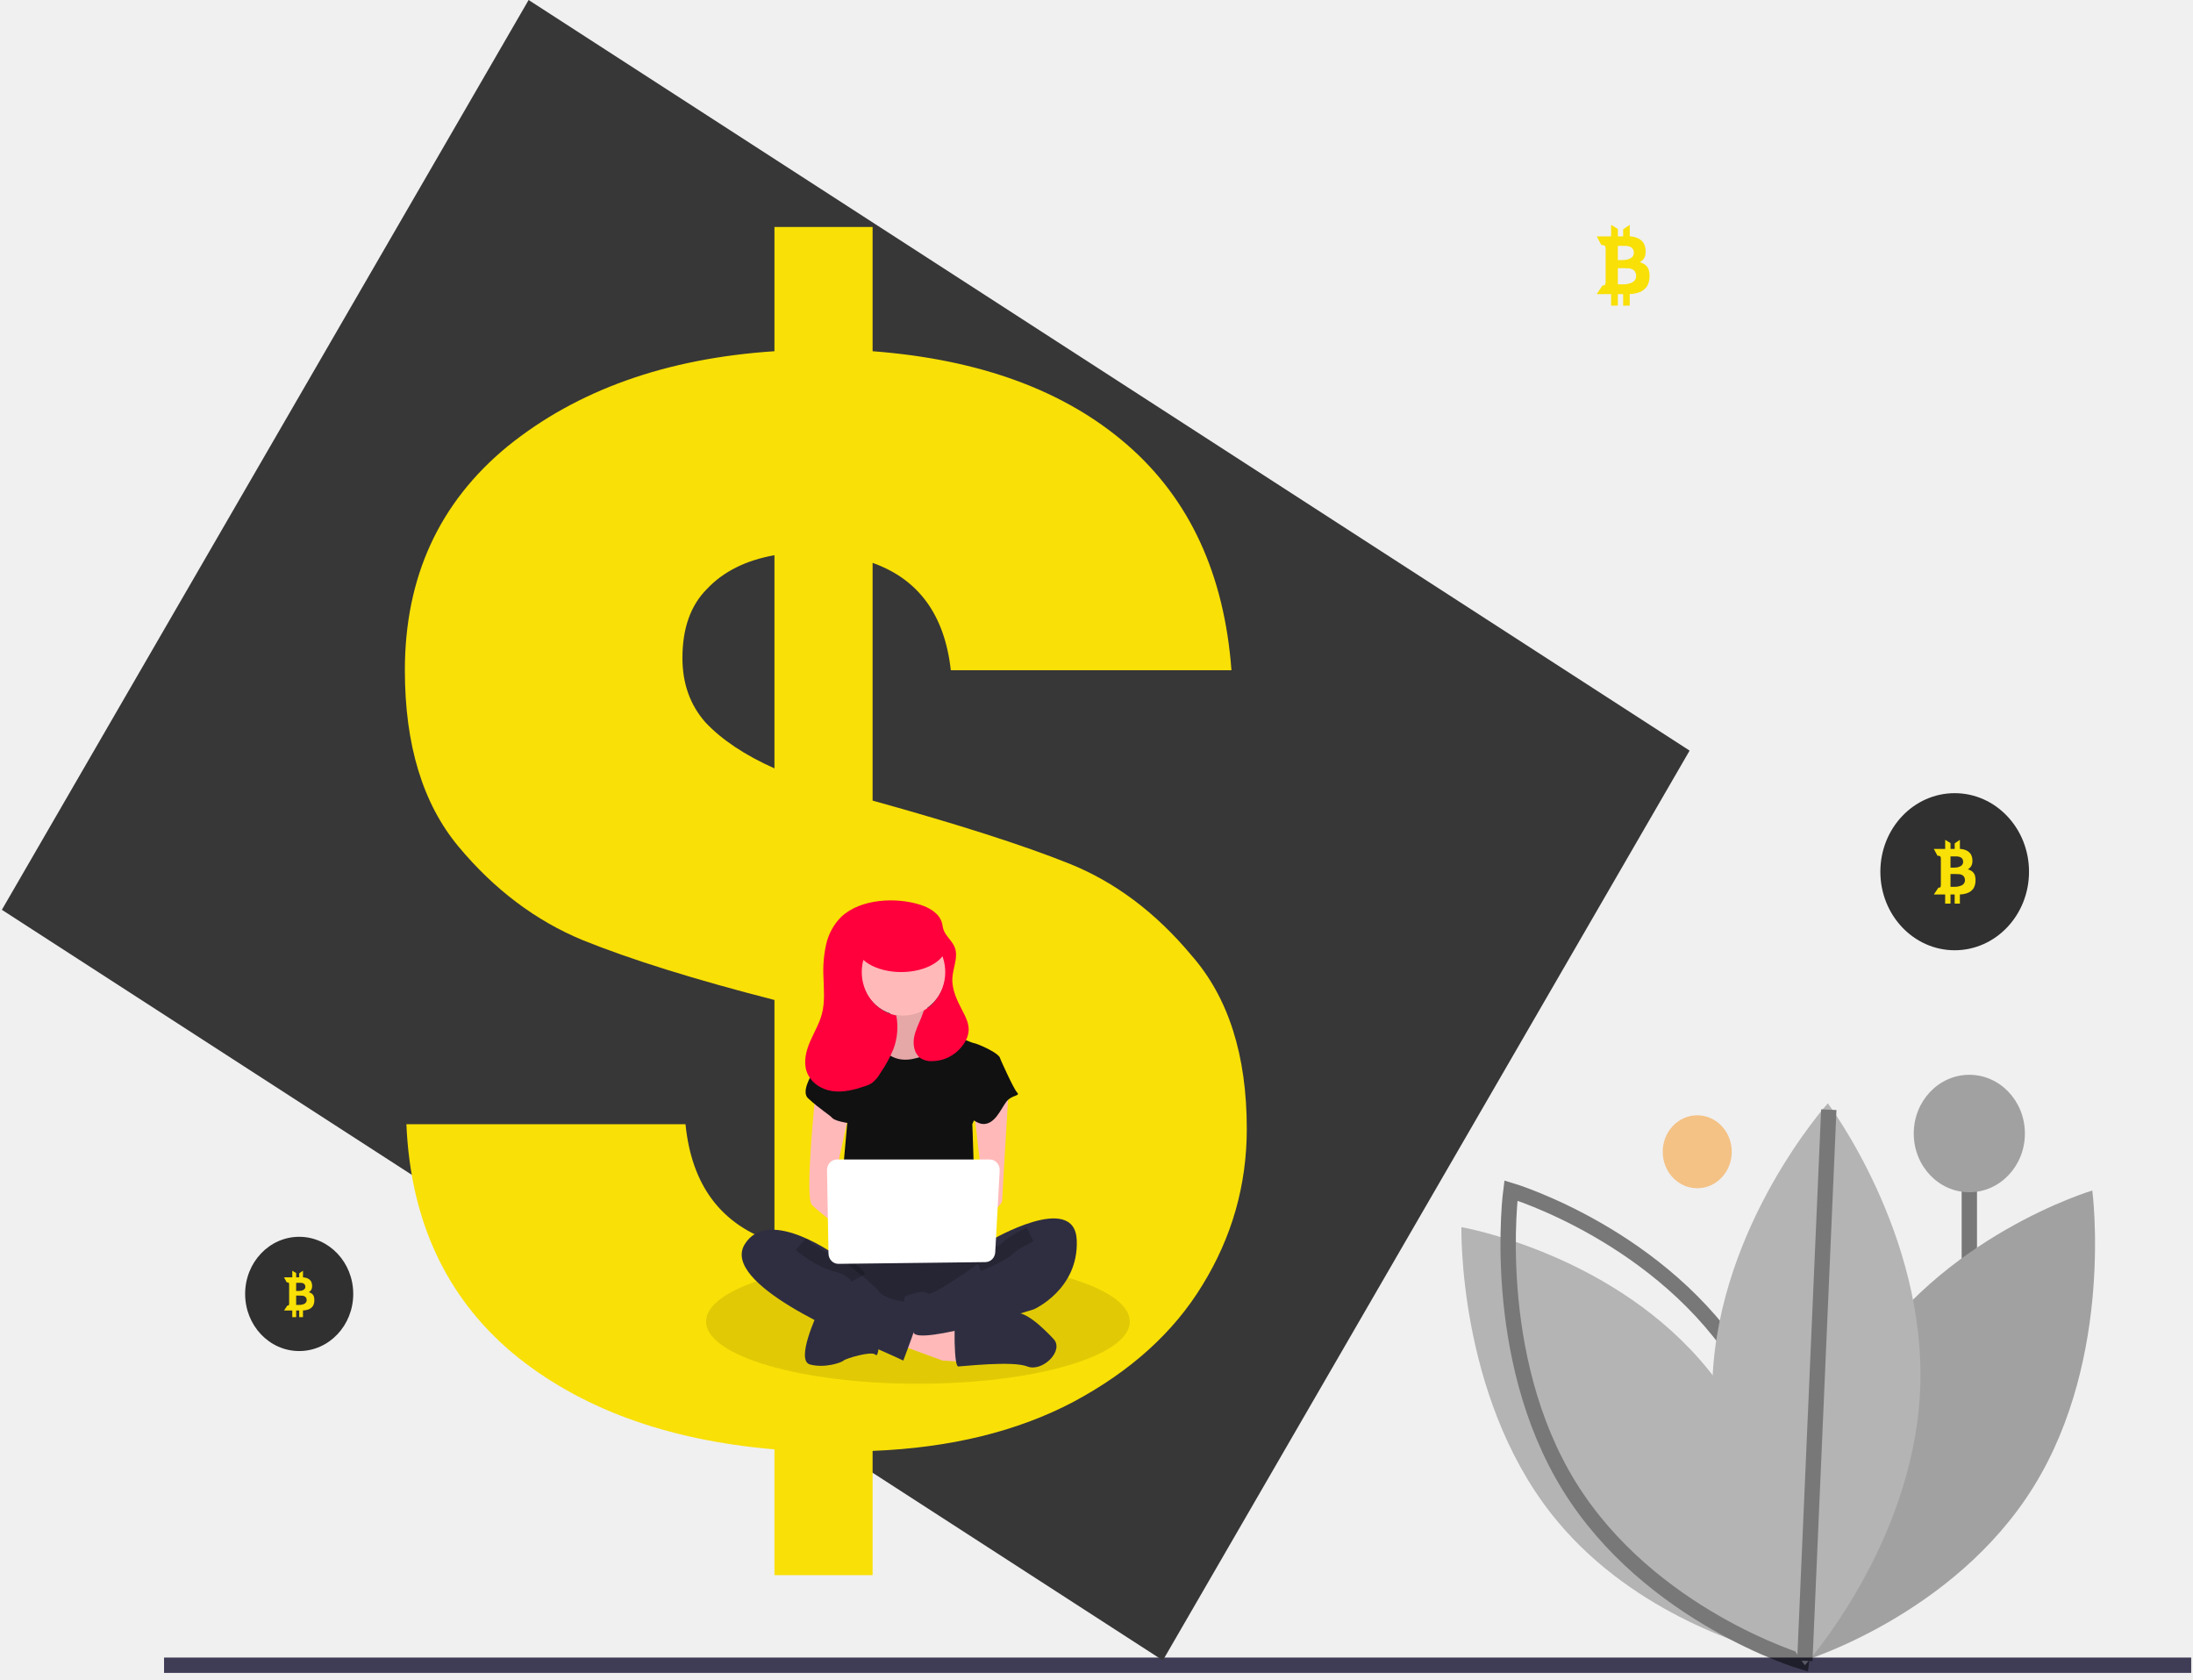
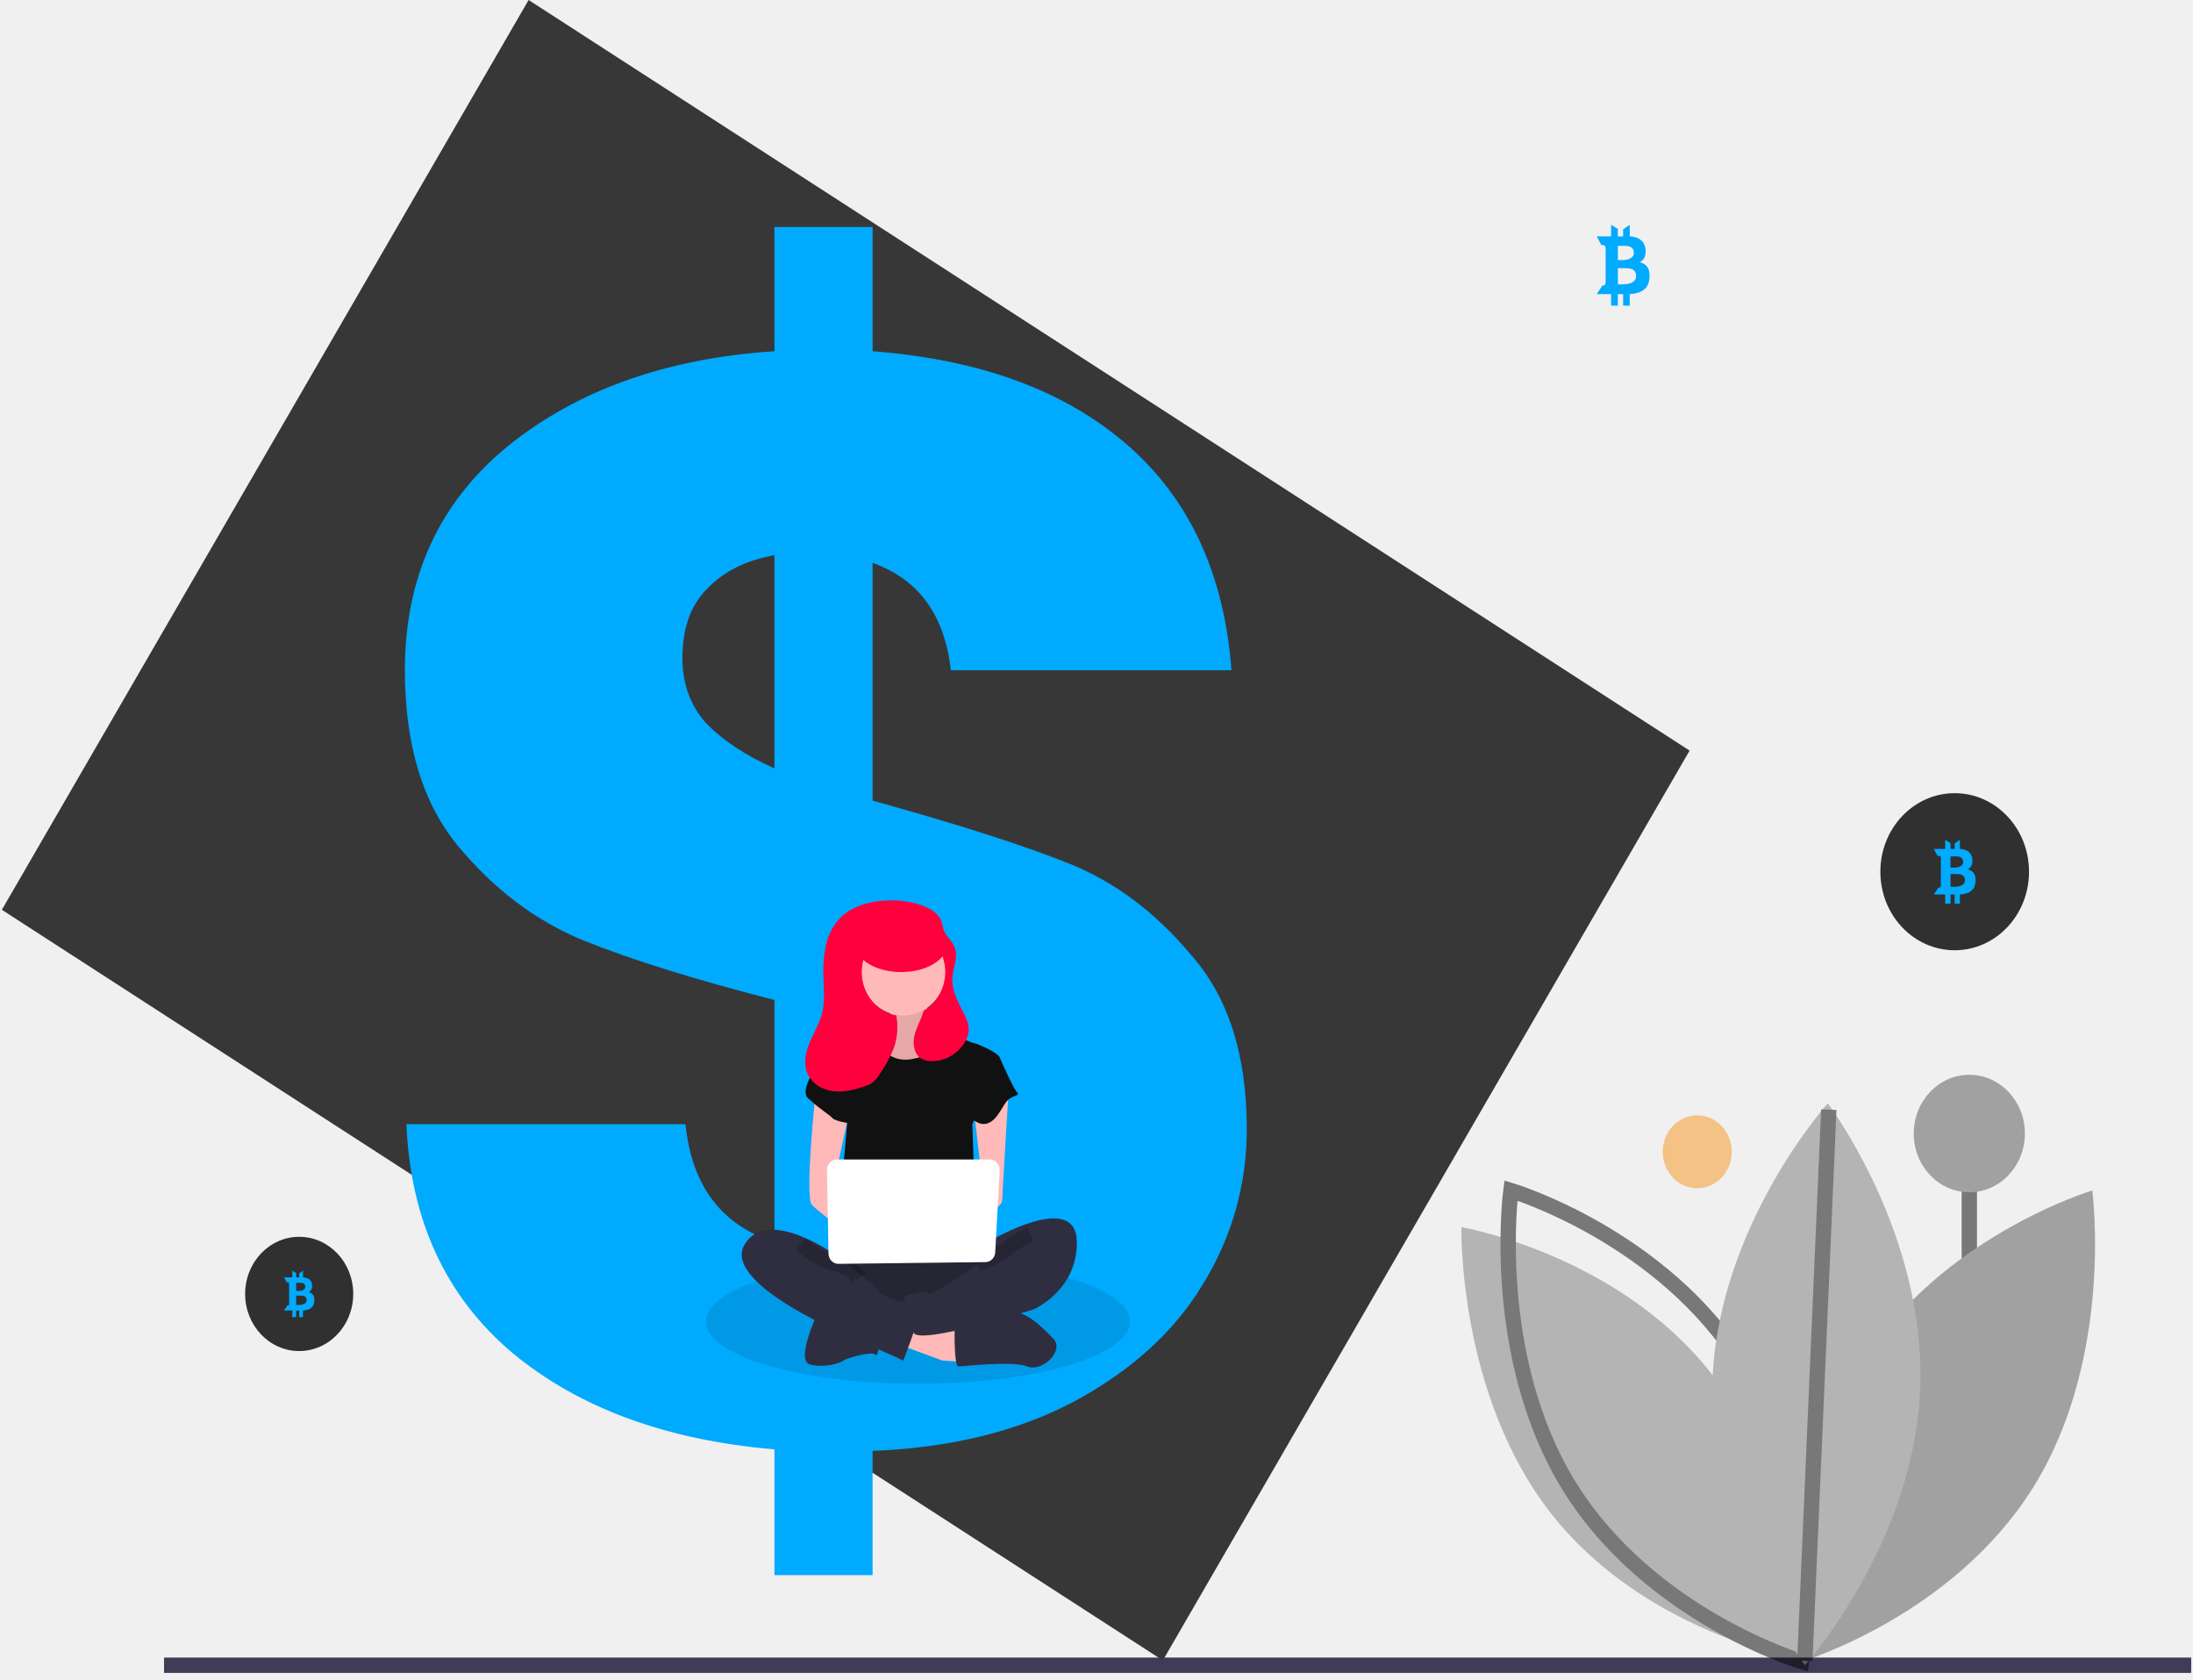
<svg xmlns="http://www.w3.org/2000/svg" width="286" height="219" viewBox="0 0 286 219" fill="none">
  <path opacity="0.1" d="M211.683 47.564C218.465 47.564 223.963 41.755 223.963 34.588C223.963 27.422 218.465 21.613 211.683 21.613C204.9 21.613 199.402 27.422 199.402 34.588C199.402 41.755 204.9 47.564 211.683 47.564Z" fill="#F2F2F2" />
-   <path d="M215.004 35.134C214.888 34.83 214.674 34.58 214.4 34.426C214.229 34.32 214.045 34.241 213.853 34.191C213.983 34.125 214.101 34.037 214.204 33.932C214.357 33.781 214.473 33.593 214.54 33.383C214.602 33.169 214.628 32.944 214.615 32.72C214.614 32.347 214.516 31.983 214.331 31.666C214.125 31.376 213.844 31.155 213.522 31.03C213.209 30.902 212.878 30.831 212.543 30.821V29.317L211.683 29.905V30.823H210.994V29.858L210.112 29.317V30.823H208.238L208.841 31.953C208.968 31.943 209.096 31.962 209.217 32.007C209.278 32.035 209.327 32.085 209.357 32.148C209.394 32.282 209.408 32.421 209.398 32.56V36.636C209.407 36.774 209.393 36.912 209.357 37.045C209.329 37.106 209.314 37.16 209.247 37.193C209.181 37.226 209.178 37.224 208.993 37.224H208.991L208.238 38.354H210.11V39.86H210.992V38.354H211.68V39.86H212.541V38.344C212.976 38.336 213.408 38.254 213.819 38.102C214.2 37.958 214.534 37.7 214.781 37.361C214.995 36.999 215.113 36.582 215.12 36.156C215.143 35.81 215.104 35.464 215.004 35.134ZM210.992 32.094H210.992V32.063H211.594C211.932 32.063 213.06 31.939 213.079 32.947C213.098 33.954 211.594 33.913 211.594 33.913H210.992V33.835H210.992V32.094ZM210.992 34.965H211.68C211.82 34.965 212.301 34.988 212.476 34.997C212.548 35 212.619 35.014 212.686 35.038C212.711 35.047 212.735 35.057 212.76 35.069C212.867 35.107 212.967 35.162 213.057 35.233C213.116 35.276 213.168 35.329 213.21 35.391C213.275 35.491 213.323 35.602 213.351 35.72C213.371 35.802 213.382 35.887 213.382 35.972C213.389 36.134 213.352 36.295 213.275 36.436C213.164 36.622 213.002 36.769 212.811 36.855C212.452 37.01 212.068 37.087 211.68 37.083H210.992V34.965Z" fill="#F9E006" />
+   <path d="M215.004 35.134C214.888 34.83 214.674 34.58 214.4 34.426C214.229 34.32 214.045 34.241 213.853 34.191C213.983 34.125 214.101 34.037 214.204 33.932C214.357 33.781 214.473 33.593 214.54 33.383C214.602 33.169 214.628 32.944 214.615 32.72C214.614 32.347 214.516 31.983 214.331 31.666C214.125 31.376 213.844 31.155 213.522 31.03C213.209 30.902 212.878 30.831 212.543 30.821V29.317L211.683 29.905V30.823H210.994V29.858L210.112 29.317V30.823H208.238L208.841 31.953C208.968 31.943 209.096 31.962 209.217 32.007C209.278 32.035 209.327 32.085 209.357 32.148C209.394 32.282 209.408 32.421 209.398 32.56V36.636C209.407 36.774 209.393 36.912 209.357 37.045C209.329 37.106 209.314 37.16 209.247 37.193C209.181 37.226 209.178 37.224 208.993 37.224H208.991L208.238 38.354H210.11V39.86H210.992V38.354H211.68V39.86H212.541V38.344C212.976 38.336 213.408 38.254 213.819 38.102C214.2 37.958 214.534 37.7 214.781 37.361C214.995 36.999 215.113 36.582 215.12 36.156C215.143 35.81 215.104 35.464 215.004 35.134ZM210.992 32.094H210.992V32.063H211.594C211.932 32.063 213.06 31.939 213.079 32.947C213.098 33.954 211.594 33.913 211.594 33.913H210.992V33.835H210.992V32.094ZM210.992 34.965H211.68C211.82 34.965 212.301 34.988 212.476 34.997C212.548 35 212.619 35.014 212.686 35.038C212.711 35.047 212.735 35.057 212.76 35.069C212.867 35.107 212.967 35.162 213.057 35.233C213.116 35.276 213.168 35.329 213.21 35.391C213.275 35.491 213.323 35.602 213.351 35.72C213.371 35.802 213.382 35.887 213.382 35.972C213.389 36.134 213.352 36.295 213.275 36.436C213.164 36.622 213.002 36.769 212.811 36.855C212.452 37.01 212.068 37.087 211.68 37.083H210.992V34.965Z" fill="#00aaff" />
  <path d="M254.92 123.916C260.274 123.916 264.614 119.331 264.614 113.674C264.614 108.017 260.274 103.431 254.92 103.431C249.567 103.431 245.227 108.017 245.227 113.674C245.227 119.331 249.567 123.916 254.92 123.916Z" fill="#303030" />
-   <path d="M257.542 114.105C257.45 113.865 257.281 113.667 257.065 113.546C256.93 113.462 256.785 113.4 256.633 113.36C256.735 113.308 256.829 113.239 256.91 113.156C257.031 113.037 257.122 112.888 257.175 112.723C257.224 112.553 257.245 112.376 257.235 112.199C257.234 111.905 257.156 111.617 257.01 111.367C256.848 111.138 256.626 110.964 256.372 110.865C256.125 110.764 255.864 110.708 255.599 110.7V109.513L254.92 109.977V110.702H254.377V109.94L253.68 109.513V110.702H252.201L252.677 111.593C252.777 111.586 252.879 111.601 252.974 111.636C253.022 111.659 253.061 111.698 253.084 111.748C253.113 111.853 253.124 111.963 253.116 112.073V115.29C253.124 115.399 253.113 115.508 253.084 115.613C253.062 115.661 253.05 115.704 252.998 115.73C252.945 115.756 252.943 115.754 252.797 115.754H252.796L252.201 116.646H253.679V117.835H254.375V116.646H254.918V117.835H255.598V116.639C255.941 116.632 256.282 116.568 256.606 116.447C256.907 116.334 257.171 116.13 257.365 115.862C257.535 115.577 257.627 115.248 257.634 114.911C257.652 114.639 257.62 114.365 257.542 114.105ZM254.375 111.705H254.375V111.68H254.85C255.117 111.68 256.007 111.583 256.022 112.378C256.037 113.173 254.85 113.141 254.85 113.141H254.375V113.079H254.375V111.705ZM254.375 113.971H254.918C255.029 113.971 255.408 113.989 255.547 113.996C255.603 113.999 255.659 114.01 255.712 114.029C255.732 114.036 255.75 114.044 255.77 114.053C255.854 114.083 255.934 114.127 256.005 114.183C256.051 114.217 256.092 114.259 256.126 114.307C256.177 114.386 256.215 114.474 256.237 114.567C256.253 114.632 256.261 114.699 256.262 114.766C256.267 114.894 256.238 115.021 256.177 115.132C256.09 115.279 255.962 115.395 255.81 115.463C255.527 115.585 255.224 115.646 254.918 115.643H254.375V113.971Z" fill="#F9E006" />
+   <path d="M257.542 114.105C257.45 113.865 257.281 113.667 257.065 113.546C256.93 113.462 256.785 113.4 256.633 113.36C256.735 113.308 256.829 113.239 256.91 113.156C257.031 113.037 257.122 112.888 257.175 112.723C257.224 112.553 257.245 112.376 257.235 112.199C257.234 111.905 257.156 111.617 257.01 111.367C256.848 111.138 256.626 110.964 256.372 110.865C256.125 110.764 255.864 110.708 255.599 110.7V109.513L254.92 109.977V110.702H254.377V109.94L253.68 109.513V110.702H252.201L252.677 111.593C252.777 111.586 252.879 111.601 252.974 111.636C253.022 111.659 253.061 111.698 253.084 111.748C253.113 111.853 253.124 111.963 253.116 112.073V115.29C253.124 115.399 253.113 115.508 253.084 115.613C253.062 115.661 253.05 115.704 252.998 115.73C252.945 115.756 252.943 115.754 252.797 115.754H252.796L252.201 116.646H253.679V117.835H254.375V116.646H254.918V117.835H255.598V116.639C255.941 116.632 256.282 116.568 256.606 116.447C256.907 116.334 257.171 116.13 257.365 115.862C257.535 115.577 257.627 115.248 257.634 114.911C257.652 114.639 257.62 114.365 257.542 114.105ZM254.375 111.705H254.375V111.68H254.85C255.117 111.68 256.007 111.583 256.022 112.378C256.037 113.173 254.85 113.141 254.85 113.141H254.375V113.079H254.375V111.705ZM254.375 113.971H254.918C255.029 113.971 255.408 113.989 255.547 113.996C255.603 113.999 255.659 114.01 255.712 114.029C255.732 114.036 255.75 114.044 255.77 114.053C255.854 114.083 255.934 114.127 256.005 114.183C256.051 114.217 256.092 114.259 256.126 114.307C256.177 114.386 256.215 114.474 256.237 114.567C256.253 114.632 256.261 114.699 256.262 114.766C256.267 114.894 256.238 115.021 256.177 115.132C256.09 115.279 255.962 115.395 255.81 115.463C255.527 115.585 255.224 115.646 254.918 115.643H254.375V113.971Z" fill="#00aaff" />
  <path d="M39.019 176.18C42.912 176.18 46.068 172.845 46.068 168.731C46.068 164.617 42.912 161.282 39.019 161.282C35.125 161.282 31.969 164.617 31.969 168.731C31.969 172.845 35.125 176.18 39.019 176.18Z" fill="#303030" />
-   <path d="M40.927 169.044C40.86 168.87 40.737 168.726 40.58 168.638C40.482 168.577 40.377 168.531 40.266 168.503C40.341 168.465 40.409 168.415 40.468 168.354C40.556 168.268 40.622 168.159 40.66 168.039C40.696 167.916 40.711 167.787 40.704 167.658C40.703 167.444 40.647 167.235 40.541 167.053C40.422 166.887 40.261 166.76 40.076 166.688C39.897 166.615 39.707 166.574 39.514 166.568V165.705L39.02 166.042V166.569H38.625V166.015L38.119 165.705V166.569H37.043L37.389 167.218C37.462 167.212 37.536 167.223 37.605 167.249C37.64 167.265 37.668 167.294 37.685 167.33C37.706 167.407 37.714 167.487 37.709 167.566V169.906C37.714 169.985 37.706 170.065 37.685 170.141C37.669 170.176 37.66 170.207 37.622 170.226C37.584 170.245 37.583 170.244 37.477 170.244H37.475L37.043 170.892H38.117V171.757H38.624V170.892H39.019V171.757H39.513V170.887C39.763 170.882 40.011 170.835 40.247 170.748C40.466 170.665 40.657 170.517 40.799 170.322C40.922 170.115 40.989 169.876 40.994 169.631C41.007 169.432 40.984 169.233 40.927 169.044ZM38.624 167.299H38.624V167.281H38.969C39.163 167.281 39.811 167.21 39.822 167.788C39.833 168.367 38.969 168.343 38.969 168.343H38.624V168.299H38.624V167.299ZM38.624 168.947H39.019C39.099 168.947 39.376 168.96 39.476 168.965C39.517 168.967 39.558 168.975 39.596 168.989C39.611 168.994 39.624 169 39.639 169.007C39.7 169.028 39.757 169.06 39.809 169.101C39.843 169.126 39.873 169.156 39.897 169.192C39.935 169.249 39.962 169.313 39.978 169.38C39.99 169.428 39.996 169.476 39.996 169.525C40 169.618 39.979 169.711 39.934 169.791C39.871 169.898 39.778 169.982 39.668 170.032C39.462 170.121 39.241 170.165 39.019 170.163H38.624V168.947Z" fill="#F9E006" />
+   <path d="M40.927 169.044C40.86 168.87 40.737 168.726 40.58 168.638C40.482 168.577 40.377 168.531 40.266 168.503C40.341 168.465 40.409 168.415 40.468 168.354C40.556 168.268 40.622 168.159 40.66 168.039C40.696 167.916 40.711 167.787 40.704 167.658C40.703 167.444 40.647 167.235 40.541 167.053C40.422 166.887 40.261 166.76 40.076 166.688C39.897 166.615 39.707 166.574 39.514 166.568V165.705L39.02 166.042V166.569H38.625V166.015L38.119 165.705V166.569H37.043L37.389 167.218C37.462 167.212 37.536 167.223 37.605 167.249C37.64 167.265 37.668 167.294 37.685 167.33C37.706 167.407 37.714 167.487 37.709 167.566V169.906C37.714 169.985 37.706 170.065 37.685 170.141C37.669 170.176 37.66 170.207 37.622 170.226C37.584 170.245 37.583 170.244 37.477 170.244H37.475L37.043 170.892H38.117V171.757H38.624V170.892H39.019V171.757H39.513V170.887C39.763 170.882 40.011 170.835 40.247 170.748C40.466 170.665 40.657 170.517 40.799 170.322C40.922 170.115 40.989 169.876 40.994 169.631C41.007 169.432 40.984 169.233 40.927 169.044ZM38.624 167.299H38.624V167.281H38.969C39.163 167.281 39.811 167.21 39.822 167.788C39.833 168.367 38.969 168.343 38.969 168.343H38.624V168.299H38.624V167.299ZM38.624 168.947H39.019C39.099 168.947 39.376 168.96 39.476 168.965C39.517 168.967 39.558 168.975 39.596 168.989C39.611 168.994 39.624 169 39.639 169.007C39.7 169.028 39.757 169.06 39.809 169.101C39.843 169.126 39.873 169.156 39.897 169.192C39.935 169.249 39.962 169.313 39.978 169.38C39.99 169.428 39.996 169.476 39.996 169.525C40 169.618 39.979 169.711 39.934 169.791C39.871 169.898 39.778 169.982 39.668 170.032C39.462 170.121 39.241 170.165 39.019 170.163H38.624V168.947Z" fill="#00aaff" />
  <path d="M21.395 217.15L285.764 217.15" stroke="#3F3D56" stroke-width="2" stroke-miterlimit="10" />
  <path d="M220.35 97.881L68.939 0L0.243 118.64L151.654 216.521L220.35 97.881Z" fill="#373737" />
-   <path d="M162.6 147.2C162.6 154.533 160.667 161.333 156.8 167.6C153.067 173.733 147.467 178.8 140 182.8C132.667 186.667 123.933 188.8 113.8 189.2V205.4H101V189C86.867 187.8 75.467 183.6 66.8 176.4C58.133 169.067 53.533 159.133 53 146.6H89.4C90.2 154.6 94.067 159.733 101 162V130.4C90.6 127.733 82.267 125.133 76 122.6C69.867 120.067 64.467 116 59.8 110.4C55.133 104.8 52.8 97.133 52.8 87.4C52.8 75.267 57.267 65.533 66.2 58.2C75.267 50.867 86.867 46.733 101 45.8V29.6H113.8V45.8C127.8 46.867 138.867 50.933 147 58C155.133 65.067 159.667 74.867 160.6 87.4H124C123.2 80.2 119.8 75.533 113.8 73.4V104.4C124.867 107.467 133.4 110.2 139.4 112.6C145.4 115 150.733 119 155.4 124.6C160.2 130.067 162.6 137.6 162.6 147.2ZM89 85.8C89 89.133 90 91.933 92 94.2C94.133 96.467 97.133 98.467 101 100.2V72.4C97.267 73.067 94.333 74.533 92.2 76.8C90.067 78.933 89 81.933 89 85.8ZM113.8 162.6C117.8 161.933 120.933 160.333 123.2 157.8C125.6 155.267 126.8 152.133 126.8 148.4C126.8 144.933 125.667 142.133 123.4 140C121.267 137.733 118.067 135.8 113.8 134.2V162.6Z" fill="#F9E006" />
+   <path d="M162.6 147.2C162.6 154.533 160.667 161.333 156.8 167.6C153.067 173.733 147.467 178.8 140 182.8C132.667 186.667 123.933 188.8 113.8 189.2V205.4H101V189C86.867 187.8 75.467 183.6 66.8 176.4C58.133 169.067 53.533 159.133 53 146.6H89.4C90.2 154.6 94.067 159.733 101 162V130.4C90.6 127.733 82.267 125.133 76 122.6C69.867 120.067 64.467 116 59.8 110.4C55.133 104.8 52.8 97.133 52.8 87.4C52.8 75.267 57.267 65.533 66.2 58.2C75.267 50.867 86.867 46.733 101 45.8V29.6H113.8V45.8C127.8 46.867 138.867 50.933 147 58C155.133 65.067 159.667 74.867 160.6 87.4H124C123.2 80.2 119.8 75.533 113.8 73.4V104.4C124.867 107.467 133.4 110.2 139.4 112.6C145.4 115 150.733 119 155.4 124.6C160.2 130.067 162.6 137.6 162.6 147.2ZM89 85.8C89 89.133 90 91.933 92 94.2C94.133 96.467 97.133 98.467 101 100.2V72.4C97.267 73.067 94.333 74.533 92.2 76.8C90.067 78.933 89 81.933 89 85.8ZM113.8 162.6C117.8 161.933 120.933 160.333 123.2 157.8C125.6 155.267 126.8 152.133 126.8 148.4C126.8 144.933 125.667 142.133 123.4 140C121.267 137.733 118.067 135.8 113.8 134.2V162.6Z" fill="#00aaff" />
  <path opacity="0.1" d="M132.58 165.155C123.769 169.388 112.421 169.088 112.421 169.088H100.141V166.611C105.145 165.135 112.064 164.222 119.712 164.222C124.017 164.207 128.318 164.518 132.58 165.155Z" fill="black" />
  <path opacity="0.1" d="M147.344 172.332C147.344 176.813 134.971 180.442 119.713 180.442C104.454 180.442 92.082 176.813 92.082 172.332C92.082 170.098 95.16 168.075 100.141 166.611V169.088H112.421C112.421 169.088 123.769 169.388 132.58 165.155C141.357 166.509 147.344 169.214 147.344 172.332Z" fill="black" />
  <path d="M123.241 121.836H111.484V134.281H123.241V121.836Z" fill="#2F2E41" />
  <path d="M115.858 130.636C115.858 130.636 116.831 134.235 115.128 134.492C114.072 134.666 113.07 135.107 112.209 135.778L115.372 140.147H121.21L124.859 136.292C124.859 136.292 119.994 132.436 120.967 130.122C121.94 127.809 115.858 130.636 115.858 130.636Z" fill="#FFB9B9" />
  <path opacity="0.1" d="M115.858 130.636C115.858 130.636 116.831 134.235 115.128 134.492C114.072 134.666 113.07 135.107 112.209 135.778L115.372 140.147H121.21L124.859 136.292C124.859 136.292 119.994 132.436 120.967 130.122C121.94 127.809 115.858 130.636 115.858 130.636Z" fill="black" />
  <path d="M117.316 175.364L122.912 177.42L126.804 177.677L126.561 174.078L118.533 171.57L117.316 175.364Z" fill="#FFB9B9" />
  <path d="M124.494 174.593C124.494 174.593 124.494 178.191 124.981 178.191C125.467 178.191 132.036 177.42 133.982 178.191C135.928 178.963 138.848 176.135 137.388 174.593C135.928 173.05 133.547 170.737 132.062 171.251C130.576 171.765 124.494 173.05 124.494 173.05L124.494 174.593Z" fill="#2F2E41" />
  <path d="M106.613 171.251C106.613 171.251 103.693 177.42 105.64 177.934C107.586 178.449 109.775 177.677 110.019 177.42C110.262 177.163 113.668 176.135 114.154 176.649C114.641 177.163 114.641 174.593 114.641 174.593L106.613 171.251Z" fill="#2F2E41" />
  <path d="M109.047 162.768C109.047 162.768 104.424 169.452 107.83 171.251C111.236 173.05 127.536 173.05 128.752 171.251C129.968 169.452 130.455 163.796 128.752 163.282C127.049 162.768 109.047 162.768 109.047 162.768Z" fill="#2F2E41" />
  <path opacity="0.2" d="M109.047 162.768C109.047 162.768 104.424 169.452 107.83 171.251C111.236 173.05 127.536 173.05 128.752 171.251C129.968 169.452 130.455 163.796 128.752 163.282C127.049 162.768 109.047 162.768 109.047 162.768Z" fill="black" />
  <path d="M117.804 132.436C120.895 132.436 123.4 129.789 123.4 126.523C123.4 123.258 120.895 120.611 117.804 120.611C114.714 120.611 112.209 123.258 112.209 126.523C112.209 129.789 114.714 132.436 117.804 132.436Z" fill="#FFB9B9" />
  <path d="M109.045 135.777L113.91 134.749C113.91 134.749 115.127 138.862 119.019 138.091C122.912 137.32 123.885 134.749 123.885 134.749C123.885 134.749 126.804 136.034 127.048 136.034C127.291 136.034 130.453 137.32 130.453 138.091C130.453 138.862 126.804 146.574 126.804 146.574L127.291 160.454L109.288 159.94L110.505 146.316L109.045 135.777Z" fill="#111111" />
  <path d="M106.368 142.461C106.368 142.461 104.908 156.085 105.881 157.113C106.854 158.141 110.747 160.969 110.747 160.969V157.884L108.801 154.028L110.747 145.031L106.368 142.461Z" fill="#FFB9B9" />
  <path d="M131.548 142.075C131.548 142.075 130.696 156.085 130.696 156.599C130.696 157.113 128.507 158.912 127.777 158.912C127.047 158.912 126.561 157.627 126.561 157.627L128.264 155.571L127.047 145.032L131.548 142.075Z" fill="#FFB9B9" />
  <path d="M129.236 161.74C129.236 161.74 140.183 155.314 140.427 161.74C140.67 168.166 134.831 170.737 134.831 170.737C134.831 170.737 119.748 175.516 119.14 173.769C118.532 172.022 117.315 169.194 118.288 168.937C119.261 168.68 120.478 168.166 120.964 168.68C121.451 169.194 127.533 164.825 127.533 164.825L129.236 161.74Z" fill="#2F2E41" />
  <path opacity="0.2" d="M134.345 160.969C134.345 160.969 132.156 161.997 131.426 162.768C130.696 163.539 127.533 164.825 127.533 164.825" stroke="black" stroke-width="2" stroke-miterlimit="10" />
  <path d="M110.506 136.292L109.046 135.777C109.046 135.777 103.694 141.69 105.397 143.232C107.1 144.774 108.073 145.288 108.56 145.802C109.046 146.317 111.479 146.574 111.479 146.574L110.506 136.292Z" fill="#111111" />
  <path d="M128.265 137.577L130.455 138.091C130.455 138.091 132.158 141.947 132.644 142.461C133.131 142.975 131.914 142.718 131.185 143.746C130.455 144.774 129.725 146.574 128.265 146.574C126.806 146.574 124.859 144.003 124.859 144.003L128.265 137.577Z" fill="#111111" />
  <path d="M109.531 164.053C109.531 164.053 100.286 157.113 97.124 162.254C93.961 167.395 110.747 174.336 113.18 175.364C115.613 176.392 117.802 177.42 117.802 177.42C117.802 177.42 119.992 171.765 119.992 170.737C119.992 169.709 118.289 169.709 117.802 169.709C117.316 169.709 115.126 169.194 114.64 168.423C114.153 167.652 109.531 164.053 109.531 164.053Z" fill="#2F2E41" />
  <path opacity="0.2" d="M104.424 162.254C104.424 162.254 106.857 164.31 109.046 164.825C111.236 165.339 111.965 166.624 111.965 166.624" stroke="black" stroke-width="2" stroke-miterlimit="10" />
  <path d="M107.854 152.589L108.048 163.473C108.055 163.832 108.195 164.175 108.439 164.425C108.684 164.675 109.012 164.814 109.352 164.809L128.52 164.582C128.847 164.578 129.16 164.443 129.396 164.205C129.633 163.967 129.775 163.643 129.793 163.298L130.375 152.642C130.385 152.457 130.359 152.271 130.299 152.097C130.239 151.922 130.146 151.763 130.026 151.628C129.905 151.493 129.76 151.386 129.598 151.312C129.437 151.239 129.263 151.201 129.088 151.201H109.143C108.972 151.201 108.802 151.237 108.644 151.307C108.486 151.377 108.343 151.48 108.223 151.609C108.103 151.738 108.008 151.891 107.945 152.06C107.881 152.228 107.851 152.408 107.854 152.589Z" fill="white" />
  <path d="M105.637 135.842C106.159 134.625 106.86 133.482 107.195 132.194C107.595 130.649 107.439 129.014 107.392 127.413C107.316 125.997 107.43 124.577 107.731 123.195C108.037 121.806 108.723 120.543 109.704 119.565C112.254 117.16 116.92 116.987 120.033 117.988C121.26 118.383 122.567 119.134 122.872 120.451C122.918 120.65 122.938 120.855 122.989 121.052C123.244 122.033 124.194 122.653 124.536 123.603C124.979 124.832 124.296 126.169 124.207 127.48C124.102 129.012 124.815 130.458 125.517 131.802C125.935 132.601 126.369 133.453 126.327 134.364C126.293 134.863 126.149 135.346 125.908 135.776C125.461 136.556 124.833 137.203 124.084 137.657C123.335 138.111 122.49 138.356 121.627 138.37C121.066 138.417 120.505 138.277 120.023 137.969C119.263 137.417 119.041 136.304 119.199 135.343C119.357 134.383 119.819 133.515 120.18 132.618C120.291 132.343 120.391 132.063 120.483 131.78C121.604 131.119 122.468 130.061 122.922 128.792C123.376 127.524 123.391 126.127 122.965 124.847C122.538 123.568 121.698 122.489 120.592 121.801C119.486 121.113 118.185 120.86 116.92 121.087C115.654 121.314 114.505 122.006 113.676 123.041C112.846 124.076 112.389 125.387 112.386 126.743C112.383 128.1 112.833 129.413 113.658 130.453C114.482 131.492 115.628 132.19 116.892 132.424C117.165 133.875 117.041 135.378 116.535 136.757C116.075 137.879 115.498 138.943 114.814 139.929C114.534 140.434 114.161 140.875 113.717 141.226C113.424 141.409 113.11 141.551 112.782 141.648C111.408 142.114 109.961 142.49 108.531 142.28C107.102 142.07 105.686 141.159 105.199 139.723C104.772 138.465 105.115 137.059 105.637 135.842Z" fill="#FF003D" />
  <path d="M117.532 126.759C120.811 126.759 123.47 125.167 123.47 123.204C123.47 121.24 120.811 119.648 117.532 119.648C114.252 119.648 111.594 121.24 111.594 123.204C111.594 125.167 114.252 126.759 117.532 126.759Z" fill="#FF003D" />
  <g opacity="0.5">
    <path d="M221.345 154.95C223.831 154.95 225.846 152.821 225.846 150.194C225.846 147.567 223.831 145.438 221.345 145.438C218.859 145.438 216.844 147.567 216.844 150.194C216.844 152.821 218.859 154.95 221.345 154.95Z" fill="#F8931A" />
    <path d="M256.83 201.967V147.814" stroke="black" stroke-width="2" stroke-miterlimit="10" />
    <path d="M256.83 155.472C260.832 155.472 264.077 152.044 264.077 147.814C264.077 143.585 260.832 140.156 256.83 140.156C252.827 140.156 249.582 143.585 249.582 147.814C249.582 152.044 252.827 155.472 256.83 155.472Z" fill="#525252" />
    <path d="M242.556 178.135C232.087 195.098 234.955 216.674 234.955 216.674C234.955 216.674 254.797 210.746 265.266 193.783C275.735 176.819 272.866 155.244 272.866 155.244C272.866 155.244 253.024 161.171 242.556 178.135Z" fill="#525252" />
    <path d="M234.9 216.477C234.9 216.477 234.645 216.434 234.176 216.333C233.801 216.253 233.286 216.139 232.657 215.981C227.034 214.58 212.085 209.845 202.311 197.395C190.078 181.805 190.593 160.024 190.593 160.024C190.593 160.024 209.298 163.236 221.623 177.236C222.157 177.837 222.677 178.461 223.182 179.106C233.826 192.671 234.818 210.922 234.897 215.434C234.908 216.11 234.9 216.477 234.9 216.477Z" fill="#777777" />
    <path d="M227.354 178.135C237.823 195.098 234.954 216.674 234.954 216.674C234.954 216.674 215.112 210.746 204.643 193.783C194.175 176.819 197.043 155.244 197.043 155.244C197.043 155.244 216.885 161.171 227.354 178.135Z" stroke="black" stroke-width="2" stroke-miterlimit="10" />
    <path d="M250.42 181.134C249.592 201.367 235.378 217.15 235.378 217.15C235.378 217.15 222.506 200.13 223.333 179.897C224.161 159.665 238.375 143.881 238.375 143.881C238.375 143.881 251.247 160.902 250.42 181.134Z" fill="#777777" />
    <path d="M235.377 216.577L238.502 144.707" stroke="black" stroke-width="2" stroke-miterlimit="10" />
  </g>
</svg>
